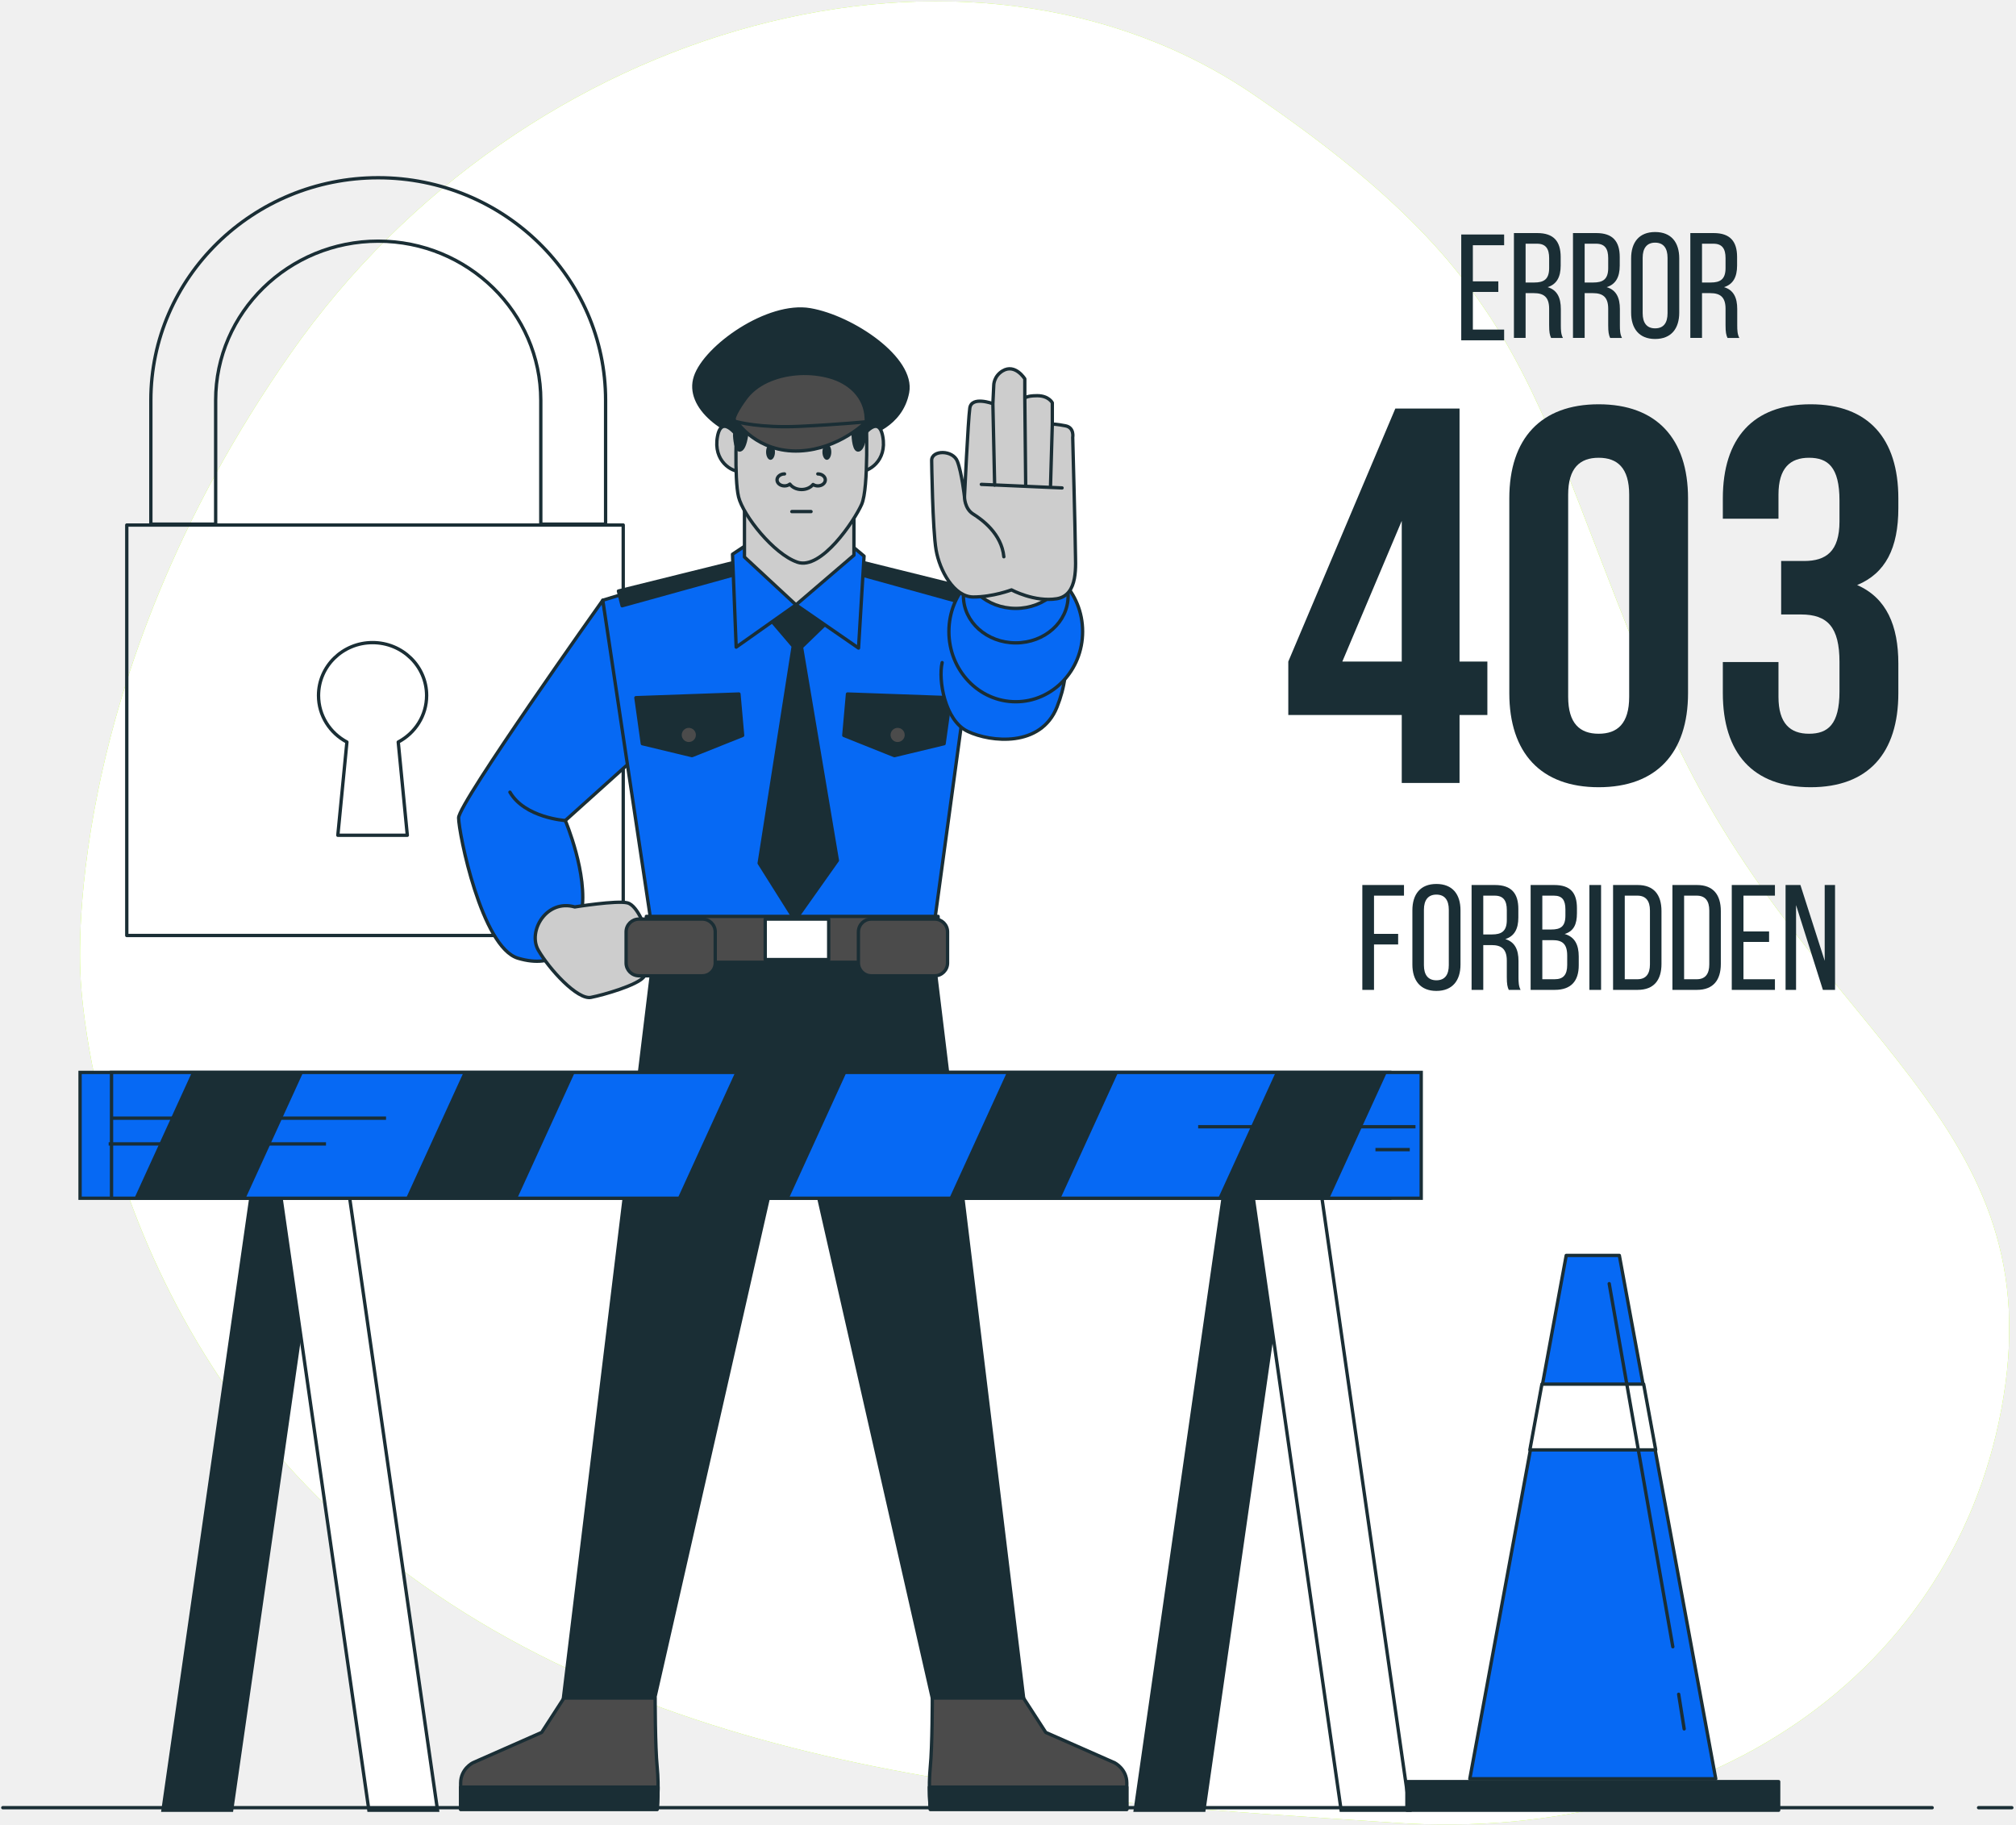
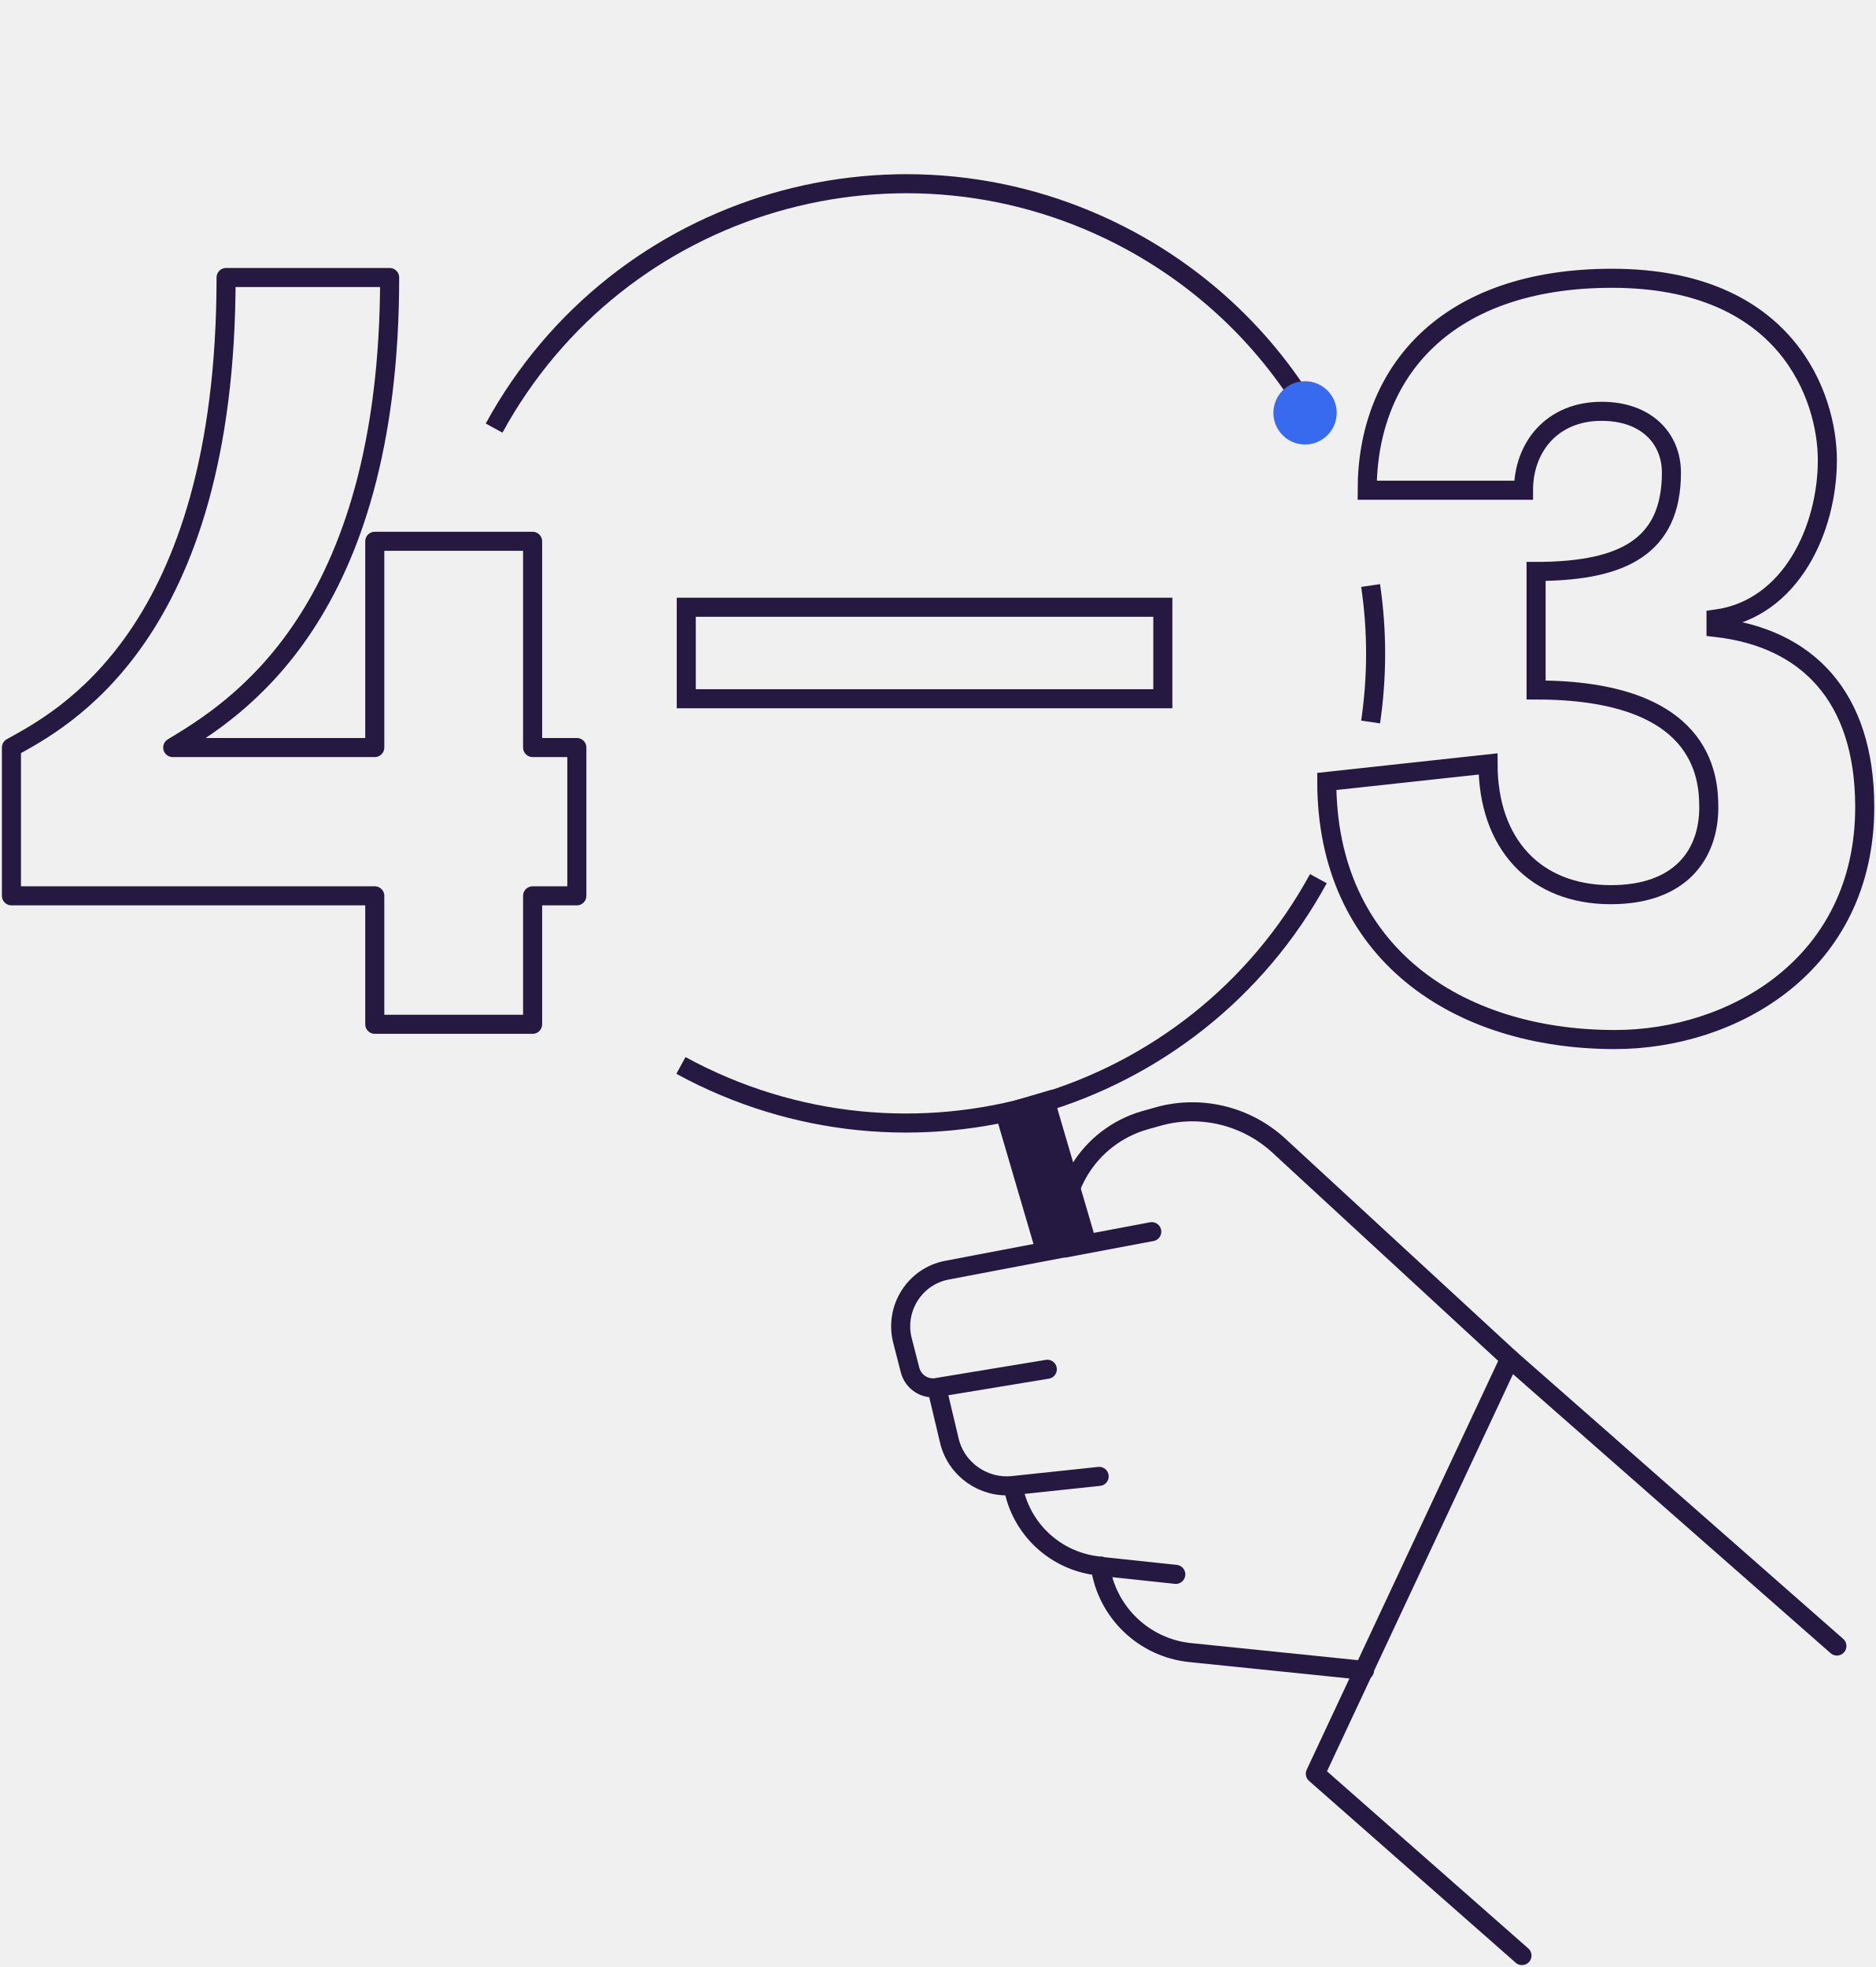
- <svg xmlns="http://www.w3.org/2000/svg" xmlns:xlink="http://www.w3.org/1999/xlink" width="705" height="638" viewBox="0 0 705 638">
-   <defs>
-     <path id="vl8sr926da" d="M0.953 0.456L675.651 0.456 675.651 637.999 0.953 637.999z" />
-     <path id="kdcpljryvc" d="M0.953 0.456L675.651 0.456 675.651 637.999 0.953 637.999z" />
-     <path id="jtljrccice" d="M0 638L704.524 638 704.524 0.456 0 0.456z" />
-     <path id="0kfz6wxjgg" d="M0 638L704.524 638 704.524 0.456 0 0.456z" />
-     <path id="x9h0227ewi" d="M0 638L704.524 638 704.524 0.456 0 0.456z" />
-   </defs>
-   <g fill="none" fill-rule="evenodd">
-     <g>
-       <g>
-         <g>
-           <g transform="translate(-477 -193) translate(477 193) translate(27)">
-             <mask id="d7tqy05gcb" fill="#fff">
-               <use xlink:href="#vl8sr926da" />
-             </mask>
-             <path fill="#AF0" d="M1.162 341.427s3.906 121.09 104.99 201.8c101.083 80.707 241.152 86.486 354.546 94.153 113.394 7.668 200.489-56.523 213.616-153.557 13.126-97.034-73.521-125.52-120.532-235.974-47.01-110.457-42.827-146.765-142.298-214.7S156.408 6.93 74.824 123.314C-6.758 239.695 1.162 341.427 1.162 341.427" mask="url(#d7tqy05gcb)" />
-           </g>
-           <g transform="translate(-477 -193) translate(477 193) translate(27)">
-             <mask id="91qvnw3s2d" fill="#fff">
-               <use xlink:href="#kdcpljryvc" />
-             </mask>
-             <path fill="#FFF" d="M1.162 341.427s3.906 121.09 104.99 201.8c101.083 80.707 241.152 86.486 354.546 94.153 113.394 7.668 200.489-56.523 213.616-153.557 13.126-97.034-73.521-125.52-120.532-235.974-47.01-110.457-42.827-146.765-142.298-214.7S156.408 6.93 74.824 123.314C-6.758 239.695 1.162 341.427 1.162 341.427" mask="url(#91qvnw3s2d)" />
-           </g>
-         </g>
-         <g transform="translate(-477 -193) translate(477 193)">
-           <path stroke="#1A2E35" stroke-linecap="round" stroke-linejoin="round" stroke-width="1.166" d="M75.418 183.283v-43.33c0-30.671 25.503-55.624 56.85-55.624 31.346 0 56.849 24.953 56.849 55.625v43.329h22.662v-43.33c0-42.898-35.669-77.8-79.512-77.8-43.844 0-79.513 34.902-79.513 77.8v43.33h22.664z" />
-           <mask id="0j7d17srtf" fill="#fff">
-             <use xlink:href="#jtljrccice" />
-           </mask>
-           <path stroke="#1A2E35" stroke-linecap="round" stroke-linejoin="round" stroke-width="1.166" d="M44.333 327.127L217.944 327.127 217.944 183.595 44.333 183.595z" mask="url(#0j7d17srtf)" />
-           <path stroke="#1A2E35" stroke-linecap="round" stroke-linejoin="round" stroke-width="1.166" d="M149.192 243.2c0-10.214-8.462-18.494-18.9-18.494-10.44 0-18.903 8.28-18.903 18.494 0 7.036 4.017 13.152 9.926 16.278l-3.175 32.599h24.301l-3.175-32.6c5.911-3.125 9.926-9.241 9.926-16.277z" mask="url(#0j7d17srtf)" />
-         </g>
-         <path fill="#1A2E35" d="M326.083 331.546L282.819 328.699 282.819 328 277.5 328.349 272.181 328 272.181 328.699 228.916 331.546 197 594 228.916 594 276.435 384.746 278.563 384.746 326.083 594 358 594z" transform="translate(-477 -193) translate(477 193)" />
-         <path stroke="#1A2E35" stroke-linecap="round" stroke-linejoin="round" stroke-width="1.166" d="M326.083 331.546L282.819 328.699 282.819 328 277.5 328.349 272.181 328 272.181 328.699 228.916 331.546 197 594 228.916 594 276.435 384.746 278.563 384.746 326.083 594 358 594z" transform="translate(-477 -193) translate(477 193)" />
-         <g transform="translate(-477 -193) translate(477 193)">
-           <path fill="#4B4B4B" d="M197.22 593.754l-7.792 12.037-24.09 10.622s-4.25 2.124-4.25 7.081v9.204h68.724s.708-7.79 0-14.87c-.709-7.08-.709-24.074-.709-24.074H197.22z" />
-           <path stroke="#1A2E35" stroke-linecap="round" stroke-linejoin="round" stroke-width="1.166" d="M197.22 593.754l-7.792 12.037-24.09 10.622s-4.25 2.124-4.25 7.081v9.204h68.724s.708-7.79 0-14.87c-.709-7.08-.709-24.074-.709-24.074H197.22z" />
-           <path fill="#1A2E35" d="M161.088 624.91v7.788h68.723s.308-3.423.313-7.789h-69.036z" />
-           <path stroke="#1A2E35" stroke-linecap="round" stroke-linejoin="round" stroke-width="1.166" d="M161.088 624.91v7.788h68.723s.308-3.423.313-7.789h-69.036z" />
-           <path fill="#4B4B4B" d="M357.916 593.754l7.794 12.037 24.088 10.622s4.252 2.124 4.252 7.081v9.204h-68.724s-.708-7.79 0-14.87c.709-7.08.709-24.074.709-24.074h31.881z" />
-           <path stroke="#1A2E35" stroke-linecap="round" stroke-linejoin="round" stroke-width="1.166" d="M357.916 593.754l7.794 12.037 24.088 10.622s4.252 2.124 4.252 7.081v9.204h-68.724s-.708-7.79 0-14.87c.709-7.08.709-24.074.709-24.074h31.881z" />
-           <path fill="#1A2E35" d="M394.049 624.91v7.788h-68.722s-.31-3.423-.313-7.789h69.035z" />
-           <path stroke="#1A2E35" stroke-linecap="round" stroke-linejoin="round" stroke-width="1.166" d="M394.049 624.91v7.788h-68.722s-.31-3.423-.313-7.789h69.035z" />
-           <path fill="#0669F4" d="M210.798 209.892s-50.418 70.897-50.418 76.09c0 5.192 8.029 45.316 20.781 49.093 12.753 3.775 19.838-2.833 22.2-16.05 2.36-13.216-5.668-32.098-5.668-32.098l23.616-21.242-10.51-55.793z" />
-           <path stroke="#1A2E35" stroke-linecap="round" stroke-linejoin="round" stroke-width="1.166" d="M210.798 209.892s-50.418 70.897-50.418 76.09c0 5.192 8.029 45.316 20.781 49.093 12.753 3.775 19.838-2.833 22.2-16.05 2.36-13.216-5.668-32.098-5.668-32.098l23.616-21.242-10.51-55.793z" />
-           <path fill="#CDCDCD" d="M201 317.138s14.641-2.361 18.42-1.418c3.778.945 6.613 9.915 6.613 9.915s1.416 13.215-.946 16.049c-2.36 2.831-13.696 6.136-18.419 7.08-4.723.944-14.642-9.914-18.423-16.522-3.777-6.607 2.836-17.938 12.754-15.104" />
-           <path stroke="#1A2E35" stroke-linecap="round" stroke-linejoin="round" stroke-width="1.166" d="M201 317.138s14.641-2.361 18.42-1.418c3.778.945 6.613 9.915 6.613 9.915s1.416 13.215-.946 16.049c-2.36 2.831-13.696 6.136-18.419 7.08-4.723.944-14.642-9.914-18.423-16.522-3.777-6.607 2.836-17.938 12.754-15.104z" />
-           <path fill="#0669F4" d="M221.414 206.676L210.798 209.892 227.527 321.456 326.932 321.456 342.053 210.534 328.54 205.39 278.677 194.46z" />
-           <path stroke="#1A2E35" stroke-linecap="round" stroke-linejoin="round" stroke-width="1.166" d="M221.414 206.676L210.798 209.892 227.527 321.456 326.932 321.456 342.053 210.534 328.54 205.39 278.677 194.46z" />
-           <path fill="#1A2E35" d="M332.401 243.972L330.15 260.048 312.778 264.227 295.084 257.154 296.371 242.686z" />
-           <path stroke="#1A2E35" stroke-linecap="round" stroke-linejoin="round" stroke-width="1.166" d="M332.401 243.972L330.15 260.048 312.778 264.227 295.084 257.154 296.371 242.686z" />
-           <path fill="#4B4B4B" d="M310.848 256.993c0-1.686 1.368-3.054 3.055-3.054 1.688 0 3.057 1.368 3.057 3.054 0 1.687-1.37 3.054-3.057 3.054-1.687 0-3.055-1.367-3.055-3.054" />
-           <path stroke="#1A2E35" stroke-linecap="round" stroke-linejoin="round" stroke-width="1.166" d="M310.848 256.993c0-1.686 1.368-3.054 3.055-3.054 1.688 0 3.057 1.368 3.057 3.054 0 1.687-1.37 3.054-3.057 3.054-1.687 0-3.055-1.367-3.055-3.054z" />
-           <path fill="#1A2E35" d="M268.061 215.036L277.391 225.968 265.488 301.844 278.034 321.779 292.832 300.88 280.287 226.289 290.902 216.001 279.642 201.533z" />
-           <path stroke="#1A2E35" stroke-linecap="round" stroke-linejoin="round" stroke-width="1.166" d="M268.061 215.036L277.391 225.968 265.488 301.844 278.034 321.779 292.832 300.88 280.287 226.289 290.902 216.001 279.642 201.533z" />
-           <path fill="#1A2E35" d="M259.053 196.067L216.267 206.676 217.554 211.822 259.375 200.246z" />
-           <path stroke="#1A2E35" stroke-linecap="round" stroke-linejoin="round" stroke-width="1.166" d="M259.053 196.067L216.267 206.676 217.554 211.822 259.375 200.246z" />
-           <path fill="#1A2E35" d="M294.119 194.781L336.905 205.391 335.62 210.535 293.797 198.961z" />
-           <path stroke="#1A2E35" stroke-linecap="round" stroke-linejoin="round" stroke-width="1.166" d="M294.119 194.781L336.905 205.391 335.62 210.535 293.797 198.961z" />
-           <g>
-             <path fill="#0669F4" d="M8.803.238s16.183 3.647 26.102 9.313c9.917 5.665 12.28 18.41 6.61 32.57-5.667 14.162-23.143 12.274-31.171 8.497C2.313 46.841-.048 32.681 1.369 26.545" transform="translate(328.103 205.153)" />
-             <path stroke="#1A2E35" stroke-linecap="round" stroke-linejoin="round" stroke-width="1.166" d="M8.803.238s16.183 3.647 26.102 9.313c9.917 5.665 12.28 18.41 6.61 32.57-5.667 14.162-23.143 12.274-31.171 8.497C2.313 46.841-.048 32.681 1.369 26.545" transform="translate(328.103 205.153)" />
-           </g>
-           <path fill="#0669F4" d="M260.984 190.601L256.158 193.816 257.444 226.289 278.355 211.5 300.232 226.611 302.162 194.459 296.37 189.636z" />
-           <path stroke="#1A2E35" stroke-linecap="round" stroke-linejoin="round" stroke-width="1.166" d="M260.984 190.601L256.158 193.816 257.444 226.289 278.355 211.5 300.232 226.611 302.162 194.459 296.37 189.636z" />
-           <path fill="#1A2E35" d="M303.245 151.98s11.882-2.888 14.128-14.762c2.248-11.875-19.265-26.316-34.037-28.883-14.77-2.567-36.606 12.838-40.137 23.426-3.534 10.591 10.275 21.182 25.045 23.428 14.771 2.247 35-3.21 35-3.21" />
-           <path stroke="#1A2E35" stroke-linecap="round" stroke-linejoin="round" stroke-width="1.166" d="M303.245 151.98s11.882-2.888 14.128-14.762c2.248-11.875-19.265-26.316-34.037-28.883-14.77-2.567-36.606 12.838-40.137 23.426-3.534 10.591 10.275 21.182 25.045 23.428 14.771 2.247 35-3.21 35-3.21z" />
-           <path fill="#CDCDCD" d="M258.933 153.905s-6.423-9.95-8.028-1.284c-1.605 8.665 5.137 12.516 8.028 12.194 2.89-.32 0-10.91 0-10.91" />
-           <path stroke="#1A2E35" stroke-linecap="round" stroke-linejoin="round" stroke-width="1.166" d="M258.933 153.905s-6.423-9.95-8.028-1.284c-1.605 8.665 5.137 12.516 8.028 12.194 2.89-.32 0-10.91 0-10.91z" />
-           <path fill="#CDCDCD" d="M300.676 153.905s6.421-9.95 8.028-1.284c1.605 8.665-5.139 12.516-8.028 12.194-2.89-.32 0-10.91 0-10.91" />
-           <path stroke="#1A2E35" stroke-linecap="round" stroke-linejoin="round" stroke-width="1.166" d="M300.676 153.905s6.421-9.95 8.028-1.284c1.605 8.665-5.139 12.516-8.028 12.194-2.89-.32 0-10.91 0-10.91z" />
-           <path fill="#CDCDCD" d="M260.341 173.561L260.341 194.781 278.356 211.499 298.623 194.137 298.623 174.204z" />
-           <path stroke="#1A2E35" stroke-linecap="round" stroke-linejoin="round" stroke-width="1.166" d="M260.341 173.561L260.341 194.781 278.356 211.499 298.623 194.137 298.623 174.204z" />
-           <path fill="#CDCDCD" d="M257.648 147.487s-.964 19.896.641 26.315c1.606 6.417 12.203 19.896 20.551 22.784 8.35 2.889 19.91-14.442 22.478-20.218 2.57-5.776 1.607-30.166 1.607-30.166s-3.534-8.344-10.597-10.91c-7.065-2.568-28.9-7.06-34.68 12.195" />
-           <path stroke="#1A2E35" stroke-linecap="round" stroke-linejoin="round" stroke-width="1.166" d="M257.648 147.487s-.964 19.896.641 26.315c1.606 6.417 12.203 19.896 20.551 22.784 8.35 2.889 19.91-14.442 22.478-20.218 2.57-5.776 1.607-30.166 1.607-30.166s-3.534-8.344-10.597-10.91c-7.065-2.568-28.9-7.06-34.68 12.195z" />
-           <path fill="#1A2E35" d="M271.006 158.05c0 1.516-.695 2.744-1.553 2.744-.856 0-1.551-1.228-1.551-2.745 0-1.515.695-2.744 1.551-2.744.858 0 1.553 1.23 1.553 2.744M290.708 158.05c0 1.516-.695 2.744-1.551 2.744-.858 0-1.553-1.228-1.553-2.745 0-1.515.695-2.744 1.553-2.744.856 0 1.551 1.23 1.551 2.744" />
-           <g>
-             <path fill="#CDCDCD" d="M3.458.242c-1.447 0-2.62.938-2.62 2.095 0 1.157 1.173 2.094 2.62 2.094.73 0 1.388-.239 1.863-.624C6.152 4.935 7.67 5.7 9.425 5.7c1.686 0 3.161-.703 4.011-1.759.454.301 1.03.49 1.664.49 1.447 0 2.62-.937 2.62-2.094 0-1.157-1.173-2.095-2.62-2.095" transform="translate(270.895 165.476)" />
-             <path stroke="#1A2E35" stroke-linecap="round" stroke-linejoin="round" stroke-width="1.166" d="M3.458.242c-1.447 0-2.62.938-2.62 2.095 0 1.157 1.173 2.094 2.62 2.094.73 0 1.388-.239 1.863-.624C6.152 4.935 7.67 5.7 9.425 5.7c1.686 0 3.161-.703 4.011-1.759.454.301 1.03.49 1.664.49 1.447 0 2.62-.937 2.62-2.094 0-1.157-1.173-2.095-2.62-2.095" transform="translate(270.895 165.476)" />
-           </g>
-           <g>
-             <path fill="#CDCDCD" d="M0.967 1.643L7.677 1.643" transform="translate(275.943 177.247)" />
-             <path stroke="#1A2E35" stroke-linecap="round" stroke-linejoin="round" stroke-width="1.166" d="M0.967 1.643L7.677 1.643" transform="translate(275.943 177.247)" />
-           </g>
-           <path fill="#1A2E35" d="M256.915 152.321s.24 6.444 2.388 4.773c2.15-1.67 2.867-12.649.956-14.082-1.91-1.43-3.344 5.968-3.344 9.31" />
-           <path stroke="#1A2E35" stroke-linecap="round" stroke-linejoin="round" stroke-width="1.166" d="M256.915 152.321s.24 6.444 2.388 4.773c2.15-1.67 2.867-12.649.956-14.082-1.91-1.43-3.344 5.968-3.344 9.31z" />
-           <path fill="#1A2E35" d="M298.364 152.321s.239 6.444 2.387 4.773c2.15-1.67 2.867-12.649.956-14.082-1.91-1.43-3.343 5.968-3.343 9.31" />
-           <path stroke="#1A2E35" stroke-linecap="round" stroke-linejoin="round" stroke-width="1.166" d="M298.364 152.321s.239 6.444 2.387 4.773c2.15-1.67 2.867-12.649.956-14.082-1.91-1.43-3.343 5.968-3.343 9.31z" />
-           <path fill="#4B4B4B" d="M256.915 147.07s.726.58.712.87c3.108 1.684 10.264 4.78 21.837 5.405 9.935.537 18.45-2.993 23.505-5.764-.025-.866-.045-1.376-.045-1.379-.293-7.525-5.88-12.528-12.801-14.453-6.614-1.841-14.21-1.53-20.595 1.026-3.303 1.321-6.31 3.316-8.517 6.132-.735.94-5.27 7.224-4.096 8.163" />
-           <path stroke="#1A2E35" stroke-linecap="round" stroke-linejoin="round" stroke-width="1.166" d="M256.915 147.07s.726.58.712.87c3.108 1.684 10.264 4.78 21.837 5.405 9.935.537 18.45-2.993 23.505-5.764-.025-.866-.045-1.376-.045-1.379-.293-7.525-5.88-12.528-12.801-14.453-6.614-1.841-14.21-1.53-20.595 1.026-3.303 1.321-6.31 3.316-8.517 6.132-.735.94-5.27 7.224-4.096 8.163z" />
-           <path fill="#4B4B4B" d="M257.648 147.487s8.028 2.247 21.835 1.604c13.807-.642 23.42-1.602 23.42-1.602s-9.414 9.553-23.221 10.193c-14.926.695-22.034-10.195-22.034-10.195" />
-           <path stroke="#1A2E35" stroke-linecap="round" stroke-linejoin="round" stroke-width="1.166" d="M257.648 147.487s8.028 2.247 21.835 1.604c13.807-.642 23.42-1.602 23.42-1.602s-9.414 9.553-23.221 10.193c-14.926.695-22.034-10.195-22.034-10.195z" />
-           <path fill="#1A2E35" d="M222.379 243.972L224.63 260.048 242.003 264.227 259.697 257.154 258.41 242.686z" />
-           <path stroke="#1A2E35" stroke-linecap="round" stroke-linejoin="round" stroke-width="1.166" d="M222.379 243.972L224.63 260.048 242.003 264.227 259.697 257.154 258.41 242.686z" />
-           <path fill="#4B4B4B" d="M243.933 256.993c0-1.686-1.368-3.054-3.056-3.054-1.687 0-3.055 1.368-3.055 3.054 0 1.687 1.368 3.054 3.055 3.054 1.688 0 3.056-1.367 3.056-3.054" />
-           <path stroke="#1A2E35" stroke-linecap="round" stroke-linejoin="round" stroke-width="1.166" d="M243.933 256.993c0-1.686-1.368-3.054-3.056-3.054-1.687 0-3.055 1.368-3.055 3.054 0 1.687 1.368 3.054 3.055 3.054 1.688 0 3.056-1.367 3.056-3.054z" />
-           <mask id="jloz1iyvhh" fill="#fff">
-             <use xlink:href="#0kfz6wxjgg" />
-           </mask>
-           <path fill="#4B4B4B" d="M226.032 336.491L328.054 336.491 328.054 320.442 226.032 320.442z" mask="url(#jloz1iyvhh)" />
-           <path stroke="#1A2E35" stroke-linecap="round" stroke-linejoin="round" stroke-width="1.166" d="M226.032 336.491L328.054 336.491 328.054 320.442 226.032 320.442z" mask="url(#jloz1iyvhh)" />
-           <path fill="#4B4B4B" d="M245.634 341.212h-22.198c-2.48 0-4.488-2.008-4.488-4.485v-10.858c0-2.477 2.007-4.483 4.486-4.483h22.2c2.478 0 4.487 2.006 4.487 4.483v10.858c0 2.477-2.009 4.485-4.487 4.485" mask="url(#jloz1iyvhh)" />
-           <path stroke="#1A2E35" stroke-linecap="round" stroke-linejoin="round" stroke-width="1.166" d="M245.634 341.212h-22.198c-2.48 0-4.488-2.008-4.488-4.485v-10.858c0-2.477 2.007-4.483 4.486-4.483h22.2c2.478 0 4.487 2.006 4.487 4.483v10.858c0 2.477-2.009 4.485-4.487 4.485z" mask="url(#jloz1iyvhh)" />
-           <path fill="#4B4B4B" d="M326.874 341.212h-22.2c-2.478 0-4.486-2.008-4.486-4.485v-10.858c0-2.477 2.008-4.483 4.486-4.483h22.2c2.478 0 4.487 2.006 4.487 4.483v10.858c0 2.477-2.009 4.485-4.487 4.485" mask="url(#jloz1iyvhh)" />
-           <path stroke="#1A2E35" stroke-linecap="round" stroke-linejoin="round" stroke-width="1.166" d="M326.874 341.212h-22.2c-2.478 0-4.486-2.008-4.486-4.485v-10.858c0-2.477 2.008-4.483 4.486-4.483h22.2c2.478 0 4.487 2.006 4.487 4.483v10.858c0 2.477-2.009 4.485-4.487 4.485z" mask="url(#jloz1iyvhh)" />
-           <path fill="#FFF" d="M267.597 335.546L289.797 335.546 289.797 321.386 267.597 321.386z" mask="url(#jloz1iyvhh)" />
-           <path stroke="#1A2E35" stroke-linecap="round" stroke-linejoin="round" stroke-width="1.166" d="M267.597 335.546L289.797 335.546 289.797 321.386 267.597 321.386zM197.693 286.926s-14.17-.945-19.364-9.913" mask="url(#jloz1iyvhh)" />
-           <path fill="#0669F4" d="M378.593 220.84c0 13.557-10.469 24.546-23.38 24.546-12.913 0-23.38-10.989-23.38-24.546 0-13.557 10.467-24.546 23.38-24.546 12.911 0 23.38 10.99 23.38 24.546" mask="url(#jloz1iyvhh)" />
-           <path stroke="#1A2E35" stroke-linecap="round" stroke-linejoin="round" stroke-width="1.166" d="M378.593 220.84c0 13.557-10.469 24.546-23.38 24.546-12.913 0-23.38-10.989-23.38-24.546 0-13.557 10.467-24.546 23.38-24.546 12.911 0 23.38 10.99 23.38 24.546z" mask="url(#jloz1iyvhh)" />
-           <path fill="#0669F4" d="M373.52 208.407c0 9.054-8.196 16.394-18.307 16.394-10.11 0-18.306-7.34-18.306-16.394 0-9.053 8.195-16.394 18.306-16.394 10.11 0 18.306 7.34 18.306 16.394" mask="url(#jloz1iyvhh)" />
-           <path stroke="#1A2E35" stroke-linecap="round" stroke-linejoin="round" stroke-width="1.166" d="M373.52 208.407c0 9.054-8.196 16.394-18.307 16.394-10.11 0-18.306-7.34-18.306-16.394 0-9.053 8.195-16.394 18.306-16.394 10.11 0 18.306 7.34 18.306 16.394z" mask="url(#jloz1iyvhh)" />
-           <path fill="#CDCDCD" d="M373.52 196.352c0 9.054-8.196 16.394-18.307 16.394-10.11 0-18.306-7.34-18.306-16.394 0-9.053 8.195-16.394 18.306-16.394 10.11 0 18.306 7.34 18.306 16.394" mask="url(#jloz1iyvhh)" />
-           <path stroke="#1A2E35" stroke-linecap="round" stroke-linejoin="round" stroke-width="1.166" d="M373.52 196.352c0 9.054-8.196 16.394-18.307 16.394-10.11 0-18.306-7.34-18.306-16.394 0-9.053 8.195-16.394 18.306-16.394 10.11 0 18.306 7.34 18.306 16.394z" mask="url(#jloz1iyvhh)" />
-           <path fill="#CDCDCD" d="M325.803 161.004s.31 24.184 1.552 31.316c1.24 7.131 6.203 16.434 13.03 16.434 6.826 0 13.34-2.482 13.34-2.482s8.065 4.342 15.824 3.1c7.755-1.239 6.515-12.092 6.515-16.741 0-4.651-.932-39.689-.932-39.689s.62-3.41-2.482-4.03c-3.101-.621-4.653-.621-4.653-.621v-7.441s-1.243-2.48-5.274-2.48c-4.035 0-4.345.93-4.345.93v-6.821s-3.352-5.431-7.757-2.791c-3.1 1.86-3.1 4.96-3.1 4.96l-.31 6.513s-7.447-2.791-8.068 1.55c-.62 4.34-1.861 31.005-1.861 31.005s-.93-8.37-2.482-12.401c-1.551-4.031-8.997-4.031-8.997-.311" mask="url(#jloz1iyvhh)" />
-           <path stroke="#1A2E35" stroke-linecap="round" stroke-linejoin="round" stroke-width="1.166" d="M325.803 161.004s.31 24.184 1.552 31.316c1.24 7.131 6.203 16.434 13.03 16.434 6.826 0 13.34-2.482 13.34-2.482s8.065 4.342 15.824 3.1c7.755-1.239 6.515-12.092 6.515-16.741 0-4.651-.932-39.689-.932-39.689s.62-3.41-2.482-4.03c-3.101-.621-4.653-.621-4.653-.621v-7.441s-1.243-2.48-5.274-2.48c-4.035 0-4.345.93-4.345.93v-6.821s-3.352-5.431-7.757-2.791c-3.1 1.86-3.1 4.96-3.1 4.96l-.31 6.513s-7.447-2.791-8.068 1.55c-.62 4.34-1.861 31.005-1.861 31.005s-.93-8.37-2.482-12.401c-1.551-4.031-8.997-4.031-8.997-.311zM347.21 141.161L347.831 169.685M358.378 139.3L358.689 169.995M367.997 148.292L367.376 169.686M343.176 169.375L371.408 170.616" mask="url(#jloz1iyvhh)" />
-           <path stroke="#1A2E35" stroke-linecap="round" stroke-linejoin="round" stroke-width="1.166" d="M337.282 173.716s-.03 4.12 3.036 6.034c3.065 1.914 9.96 6.893 10.728 14.932" mask="url(#jloz1iyvhh)" />
-         </g>
-         <path fill="#1A2E35" d="M523.968 98.385L523.968 102.086 515.061 102.086 515.061 115.248 526 115.248 526 119 511 119 511 82 526 82 526 85.752 515.061 85.752 515.061 98.385z" transform="translate(-477 -193) translate(477 193)" />
-         <g transform="translate(-477 -193) translate(477 193)">
-           <path fill="#1A2E35" d="M536.55 98.787c3.25 0 5.19-1.05 5.19-5.03v-3.51c0-3.298-1.207-5.029-4.246-5.029h-3.986v13.569h3.042zm1.047-17.287c5.766 0 8.177 2.933 8.177 8.383v2.983c0 4.034-1.415 6.55-4.561 7.544 3.357.995 4.613 3.72 4.613 7.647v5.711c0 1.623.053 3.143.734 4.4h-4.142c-.47-1.047-.679-1.99-.679-4.452v-5.761c0-4.14-1.94-5.45-5.348-5.45h-2.883v15.662h-4.085V81.5h8.174zM557.201 98.787c3.25 0 5.191-1.05 5.191-5.03v-3.51c0-3.298-1.208-5.029-4.245-5.029h-3.988v13.569h3.042zM558.25 81.5c5.764 0 8.177 2.933 8.177 8.383v2.983c0 4.034-1.415 6.55-4.562 7.544 3.357.995 4.614 3.72 4.614 7.647v5.711c0 1.623.052 3.143.734 4.4h-4.143c-.47-1.047-.678-1.99-.678-4.452v-5.761c0-4.14-1.942-5.45-5.349-5.45h-2.884v15.662h-4.085V81.5h8.176zM574.445 109.526c0 3.353 1.415 5.29 4.35 5.29 2.986 0 4.35-1.937 4.35-5.29V90.142c0-3.299-1.364-5.29-4.35-5.29-2.935 0-4.35 1.991-4.35 5.29v19.384zm-4.037-19.175c0-5.602 2.78-9.217 8.388-9.217 5.658 0 8.438 3.615 8.438 9.217v18.965c0 5.552-2.78 9.218-8.438 9.218-5.608 0-8.388-3.666-8.388-9.218V90.35zM598.239 98.787c3.249 0 5.189-1.05 5.189-5.03v-3.51c0-3.298-1.206-5.029-4.245-5.029h-3.986v13.569h3.042zm1.048-17.287c5.765 0 8.178 2.933 8.178 8.383v2.983c0 4.034-1.416 6.55-4.562 7.544 3.355.995 4.612 3.72 4.612 7.647v5.711c0 1.623.054 3.143.734 4.4h-4.141c-.47-1.047-.68-1.99-.68-4.452v-5.761c0-4.14-1.94-5.45-5.349-5.45h-2.882v15.662h-4.085V81.5h8.175zM488.936 326.549L488.936 330.267 480.494 330.267 480.494 346.138 476.409 346.138 476.409 309.471 490.978 309.471 490.978 313.19 480.494 313.19 480.494 326.549zM497.948 337.497c0 3.352 1.417 5.29 4.353 5.29 2.985 0 4.348-1.938 4.348-5.29v-19.383c0-3.3-1.363-5.29-4.348-5.29-2.936 0-4.353 1.99-4.353 5.29v19.383zm-4.035-19.173c0-5.603 2.778-9.22 8.388-9.22 5.658 0 8.438 3.617 8.438 9.22v18.963c0 5.553-2.78 9.217-8.438 9.217-5.61 0-8.388-3.664-8.388-9.217v-18.963zM521.746 326.757c3.249 0 5.189-1.049 5.189-5.03v-3.507c0-3.3-1.207-5.03-4.245-5.03h-3.986v13.567h3.042zm1.048-17.286c5.765 0 8.174 2.934 8.174 8.382v2.984c0 4.034-1.412 6.55-4.558 7.543 3.355.997 4.612 3.721 4.612 7.65v5.709c0 1.622.054 3.144.733 4.399h-4.139c-.47-1.046-.681-1.99-.681-4.452v-5.76c0-4.14-1.94-5.449-5.35-5.449h-2.881v15.66h-4.086v-36.666h8.176zM543.705 342.42c2.988 0 4.349-1.572 4.349-4.977v-3.249c0-4.083-1.622-5.447-5.137-5.447h-3.564v13.673h4.352zm-1.207-17.392c3.253 0 4.928-1.048 4.928-4.872v-2.147c0-3.247-1.1-4.82-4.036-4.82h-4.037v11.839h3.145zm.998-15.558c5.712 0 7.965 2.724 7.965 8.12v1.729c0 3.876-1.1 6.286-4.297 7.281 3.564.995 4.927 3.822 4.927 7.858v3.09c0 5.501-2.672 8.59-8.386 8.59h-8.439V309.47h8.23z" />
-           <mask id="23ktcuh1rj" fill="#fff">
-             <use xlink:href="#x9h0227ewi" />
-           </mask>
-           <path fill="#1A2E35" d="M555.813 346.138L559.9 346.138 559.9 309.47 555.813 309.47zM572.637 342.42c2.935 0 4.351-1.834 4.351-5.186v-18.859c0-3.353-1.416-5.186-4.401-5.186h-4.404v29.231h4.454zm.052-32.95c5.716 0 8.334 3.459 8.334 9.114v18.494c0 5.603-2.618 9.06-8.334 9.06h-8.594V309.47h8.594zM593.39 342.42c2.936 0 4.351-1.834 4.351-5.186v-18.859c0-3.353-1.415-5.186-4.402-5.186h-4.403v29.231h4.454zm.052-32.95c5.716 0 8.336 3.459 8.336 9.114v18.494c0 5.603-2.62 9.06-8.336 9.06h-8.593V309.47h8.593zM618.653 325.708L618.653 329.377 609.692 329.377 609.692 342.42 620.699 342.42 620.699 346.138 605.603 346.138 605.603 309.471 620.699 309.471 620.699 313.19 609.692 313.19 609.692 325.708zM628.088 346.138L624.42 346.138 624.42 309.47 629.611 309.47 638.101 335.975 638.101 309.47 641.719 309.47 641.719 346.138 637.47 346.138 628.088 316.49zM490.194 231.327v-49.188l-20.775 49.188h20.775zm-39.673 0l37.427-88.463h22.457v88.463h9.732v18.702h-9.732v23.754h-20.21V250.03H450.52v-18.702zM548.393 243.672c0 9.351 4.117 12.903 10.667 12.903 6.549 0 10.668-3.552 10.668-12.903v-70.697c0-9.353-4.12-12.904-10.668-12.904-6.55 0-10.667 3.551-10.667 12.904v70.697zm-20.585-69.389c0-20.945 11.04-32.915 31.252-32.915 20.211 0 31.252 11.97 31.252 32.915v68.079c0 20.946-11.04 32.915-31.252 32.915-20.213 0-31.252-11.97-31.252-32.915v-68.079zM643.272 175.033c0-11.782-4.115-14.962-10.665-14.962-6.55 0-10.668 3.551-10.668 12.902v8.418h-19.46v-7.108c0-20.945 10.475-32.916 30.688-32.916 20.211 0 30.69 11.97 30.69 32.916v3.367c0 14.028-4.49 22.817-14.41 26.932 10.295 4.49 14.41 14.213 14.41 27.492v10.288c0 20.946-10.479 32.915-30.69 32.915-20.213 0-30.689-11.97-30.689-32.915v-10.85h19.461v12.16c0 9.351 4.117 12.903 10.668 12.903 6.55 0 10.665-3.178 10.665-14.775v-10.287c0-12.157-4.115-16.646-13.472-16.646h-6.925v-18.701h8.046c7.674 0 12.351-3.367 12.351-13.841v-7.292z" mask="url(#23ktcuh1rj)" />
-         </g>
-         <path fill="#1A2E35" d="M81 633L57 633 89 410 113 410z" transform="translate(-477 -193) translate(477 193)" />
-         <path stroke="#1A2E35" stroke-width="1.166" d="M81 633L57 633 89 410 113 410z" transform="translate(-477 -193) translate(477 193)" />
-         <path fill="#FFF" d="M129 633L153 633 121 410 97 410z" transform="translate(-477 -193) translate(477 193)" />
-         <path stroke="#1A2E35" stroke-width="1.166" d="M129 633L153 633 121 410 97 410z" transform="translate(-477 -193) translate(477 193)" />
-         <path fill="#1A2E35" d="M421 633L397 633 429 410 453 410z" transform="translate(-477 -193) translate(477 193)" />
-         <path stroke="#1A2E35" stroke-width="1.166" d="M421 633L397 633 429 410 453 410z" transform="translate(-477 -193) translate(477 193)" />
-         <path fill="#FFF" d="M469 633L493 633 461 410 437 410z" transform="translate(-477 -193) translate(477 193)" />
-         <path stroke="#1A2E35" stroke-width="1.166" d="M469 633L493 633 461 410 437 410z" transform="translate(-477 -193) translate(477 193)" />
-         <path fill="#0669F4" d="M28 419L486 419 486 375 28 375z" transform="translate(-477 -193) translate(477 193)" />
-         <path stroke="#1A2E35" stroke-width="1.166" d="M28 419L486 419 486 375 28 375z" transform="translate(-477 -193) translate(477 193)" />
-         <path fill="#0669F4" d="M39 419L497 419 497 375 39 375z" transform="translate(-477 -193) translate(477 193)" />
-         <path stroke="#1A2E35" stroke-width="1.166" d="M39 419L497 419 497 375 39 375z" transform="translate(-477 -193) translate(477 193)" />
-         <path fill="#1A2E35" d="M47 419L85.901 419 106 375 67.1 375zM201 375L162.099 375 142 419 180.9 419zM485 375L446.1 375 426 419 464.9 419zM391 375L352.1 375 332 419 370.9 419zM296 375L257.1 375 237 419 275.901 419z" transform="translate(-477 -193) translate(477 193)" />
-         <path stroke="#1A2E35" stroke-width="1.166" d="M495 394L419 394M493 402L481 402M38 400L114 400M39 391L135 391" transform="translate(-477 -193) translate(477 193)" />
-         <path fill="#1A2E35" d="M492 633L622 633 622 623 492 623z" transform="translate(-477 -193) translate(477 193)" />
-         <path stroke="#1A2E35" stroke-linecap="round" stroke-linejoin="round" stroke-width="1.166" d="M492 633L622 633 622 623 492 623z" transform="translate(-477 -193) translate(477 193)" />
-         <path fill="#0669F4" d="M600 622L514 622 547.712 439 566.288 439z" transform="translate(-477 -193) translate(477 193)" />
-         <path stroke="#1A2E35" stroke-linecap="round" stroke-linejoin="round" stroke-width="1.166" d="M600 622L514 622 547.712 439 566.288 439z" transform="translate(-477 -193) translate(477 193)" />
-         <path fill="#FFF" d="M535 507L579 507 574.787 484 539.211 484z" transform="translate(-477 -193) translate(477 193)" />
-         <path stroke="#1A2E35" stroke-linecap="round" stroke-linejoin="round" stroke-width="1.166" d="M535 507L579 507 574.787 484 539.211 484z" transform="translate(-477 -193) translate(477 193)" />
-         <g>
-           <path fill="#AF0" d="M0.036 0.453L1.957 12.553" transform="translate(-477 -193) translate(477 193) translate(587 592)" />
-           <path stroke="#1A2E35" stroke-linecap="round" stroke-linejoin="round" stroke-width="1.166" d="M0.036 0.453L1.957 12.553" transform="translate(-477 -193) translate(477 193) translate(587 592)" />
-         </g>
-         <g>
-           <path fill="#AF0" d="M0.744 0.877L22.987 127.83" transform="translate(-477 -193) translate(477 193) translate(562 448)" />
-           <path stroke="#1A2E35" stroke-linecap="round" stroke-linejoin="round" stroke-width="1.166" d="M0.744 0.877L22.987 127.83" transform="translate(-477 -193) translate(477 193) translate(562 448)" />
-         </g>
-         <g stroke="#1A2E35" stroke-linecap="round" stroke-linejoin="round" stroke-width="1.166">
-           <path d="M691.913 1.113L703.543 1.113M.981 1.113L675.68 1.113" transform="translate(-477 -193) translate(477 193) translate(0 631)" />
-         </g>
-       </g>
-     </g>
-   </g>
+ <svg xmlns="http://www.w3.org/2000/svg" version="1.1" id="Calque_1" x="0px" y="0px" viewBox="0 0 492 516" style="enable-background:new 0 0 492 516;" xml:space="preserve">
+   <style type="text/css">
+ 	.st0{fill:none;stroke:#251942;stroke-width:5;stroke-linejoin:round;}
+ 	.st1{fill:none;stroke:#251942;stroke-width:5;}
+ 	.st2{fill:none;stroke:#251942;stroke-width:16;stroke-linejoin:round;}
+ 	.st3{fill:#376AEF;}
+ 	.st4{fill:none;stroke:#251942;stroke-width:5;stroke-linecap:round;stroke-linejoin:round;}
+ </style>
+   <path class="st0" d="M151.3,196.1h-11.6v-54.1H98.3v54.1h-53c16-9.7,56.9-34.2,56.9-123.3H59.3C59.3,167.2,15.7,189,3,196.1V235  h95.3v33.7h41.4V235h11.6V196.1z" />
+   <path class="st1" d="M423.6,272.7c30.9,0,65.5-19.6,65.5-61c0-29.2-15.3-44.4-39-47.1v-2.2c19.7-2.7,29.2-23.7,29.2-41.7  c0-16.3-10.4-47.7-56.5-47.7c-43.4,0-64.2,24.5-64.2,55.6h41c0-11.2,7.4-20.7,20.5-20.7c11.7,0,18.3,7.1,18.3,16.1  c0,19.6-13.1,25.6-34.1,25.9h-1.4v31.1c43.7,0,45.3,22.6,45.3,30.8c0,12.3-7.4,22.9-25.7,22.9c-19.9,0-32.2-13.4-32.2-34.3  l-42.3,4.6C348,249.8,382.1,272.7,423.6,272.7z" />
+   <path class="st1" d="M345.8,230.5c-32.6,59.7-107.4,81.6-167.2,49 M129.6,112.3c32.6-59.7,107.4-81.6,167.2-49  c21,11.5,37.4,28.2,48.3,47.7" />
+   <path class="st1" d="M359.5,153.6c1.8,12.2,1.7,24.2,0,35.8" />
+   <path class="st2" d="M268.2,288.1l11.7,39.9" />
+   <ellipse class="st3" cx="342.3" cy="108.3" rx="8.3" ry="8.3" />
+   <path class="st4" d="M302.1,323.1l-22.8,4.3 M274.7,359.2l-29.1,4.8 M245.7,364L245.7,364c-3.2,0.5-6.2-1.5-7-4.6l-2-7.8  c-2.1-8.3,3.2-16.8,11.7-18.4l31-5.9 M245.7,364l3.3,13.9c1.8,7.6,9,12.6,16.7,11.8l0,0 M288.3,387.3l-22.6,2.4 M265.7,389.7  L265.7,389.7c1.9,11.3,11.1,19.9,22.5,21.1l0.5,0 M308.4,413l-19.7-2.1 M288.6,410.9L288.6,410.9c1.7,12,11.4,21.3,23.4,22.6  l45.9,4.7 M396,356.4l-60.6-55.9c-8.6-7.9-20.8-10.8-32-7.5l-3.2,0.9c-14.5,4.2-23.5,18.6-20.9,33.5l0,0" />
+   <path class="st4" d="M399.2,513L345,465.3l51-108.9l85.8,75.4" />
+   <rect x="180" y="159.3" class="st1" width="125" height="24" />
</svg>
